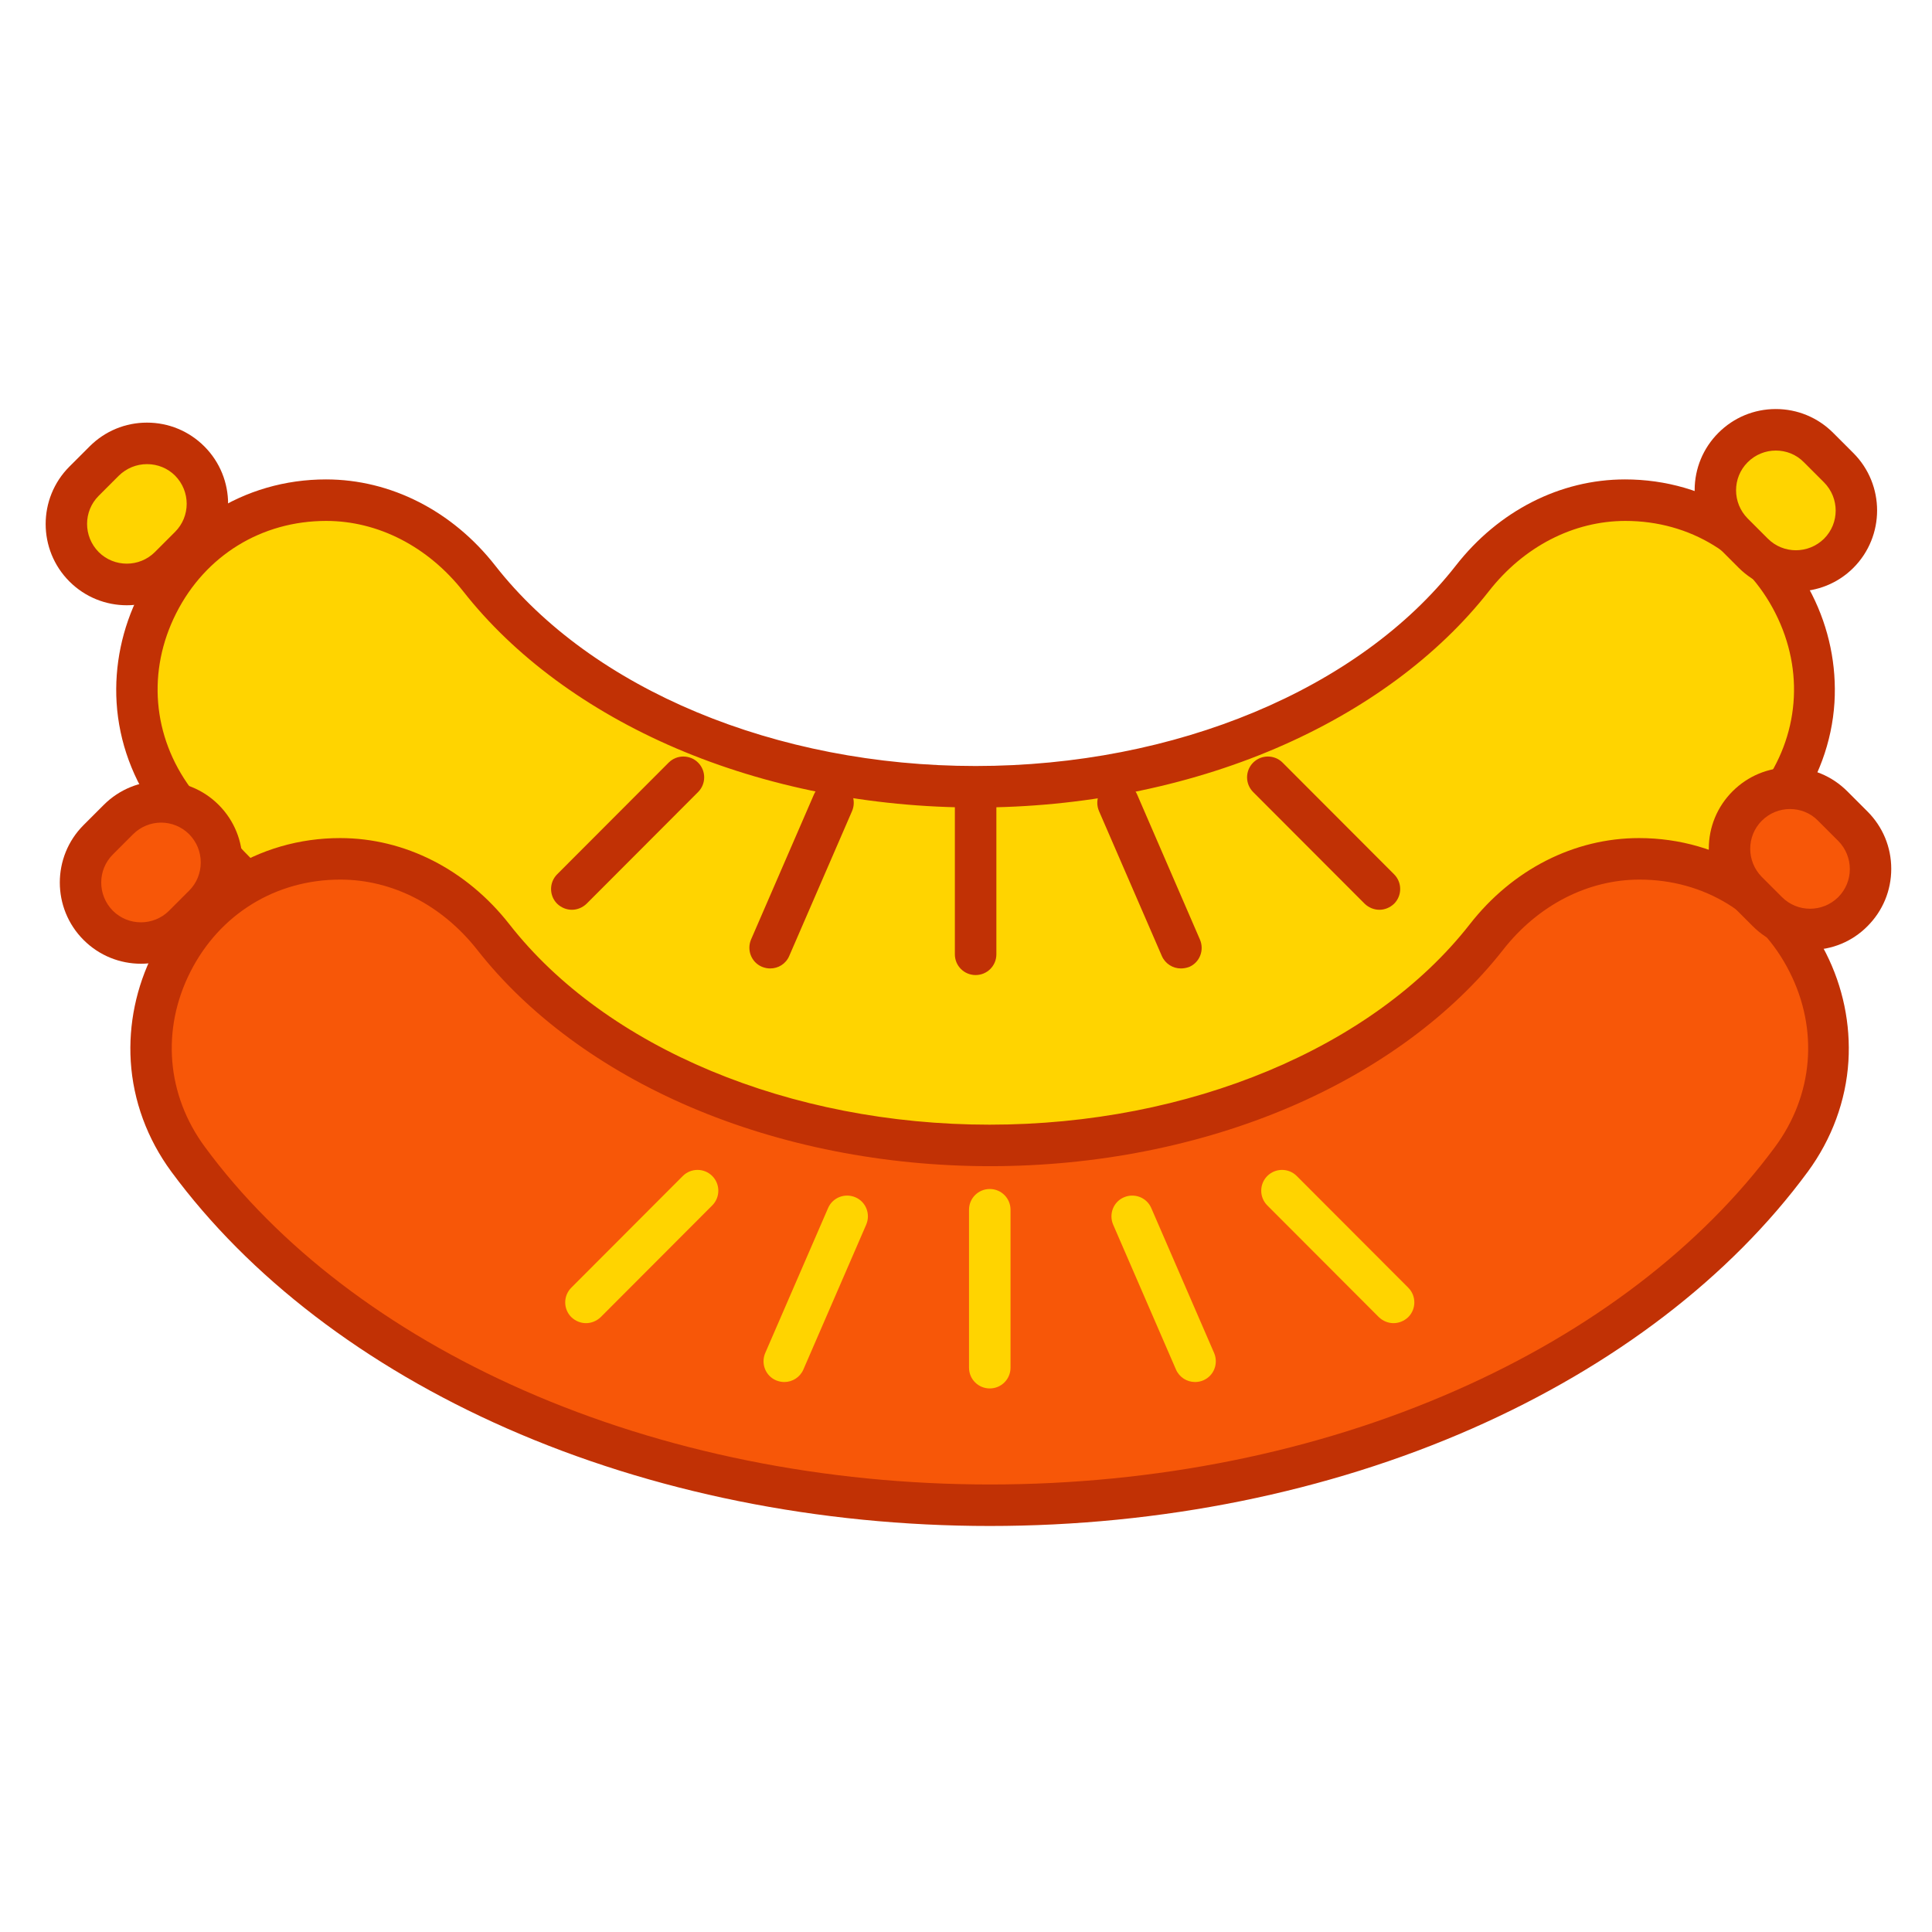
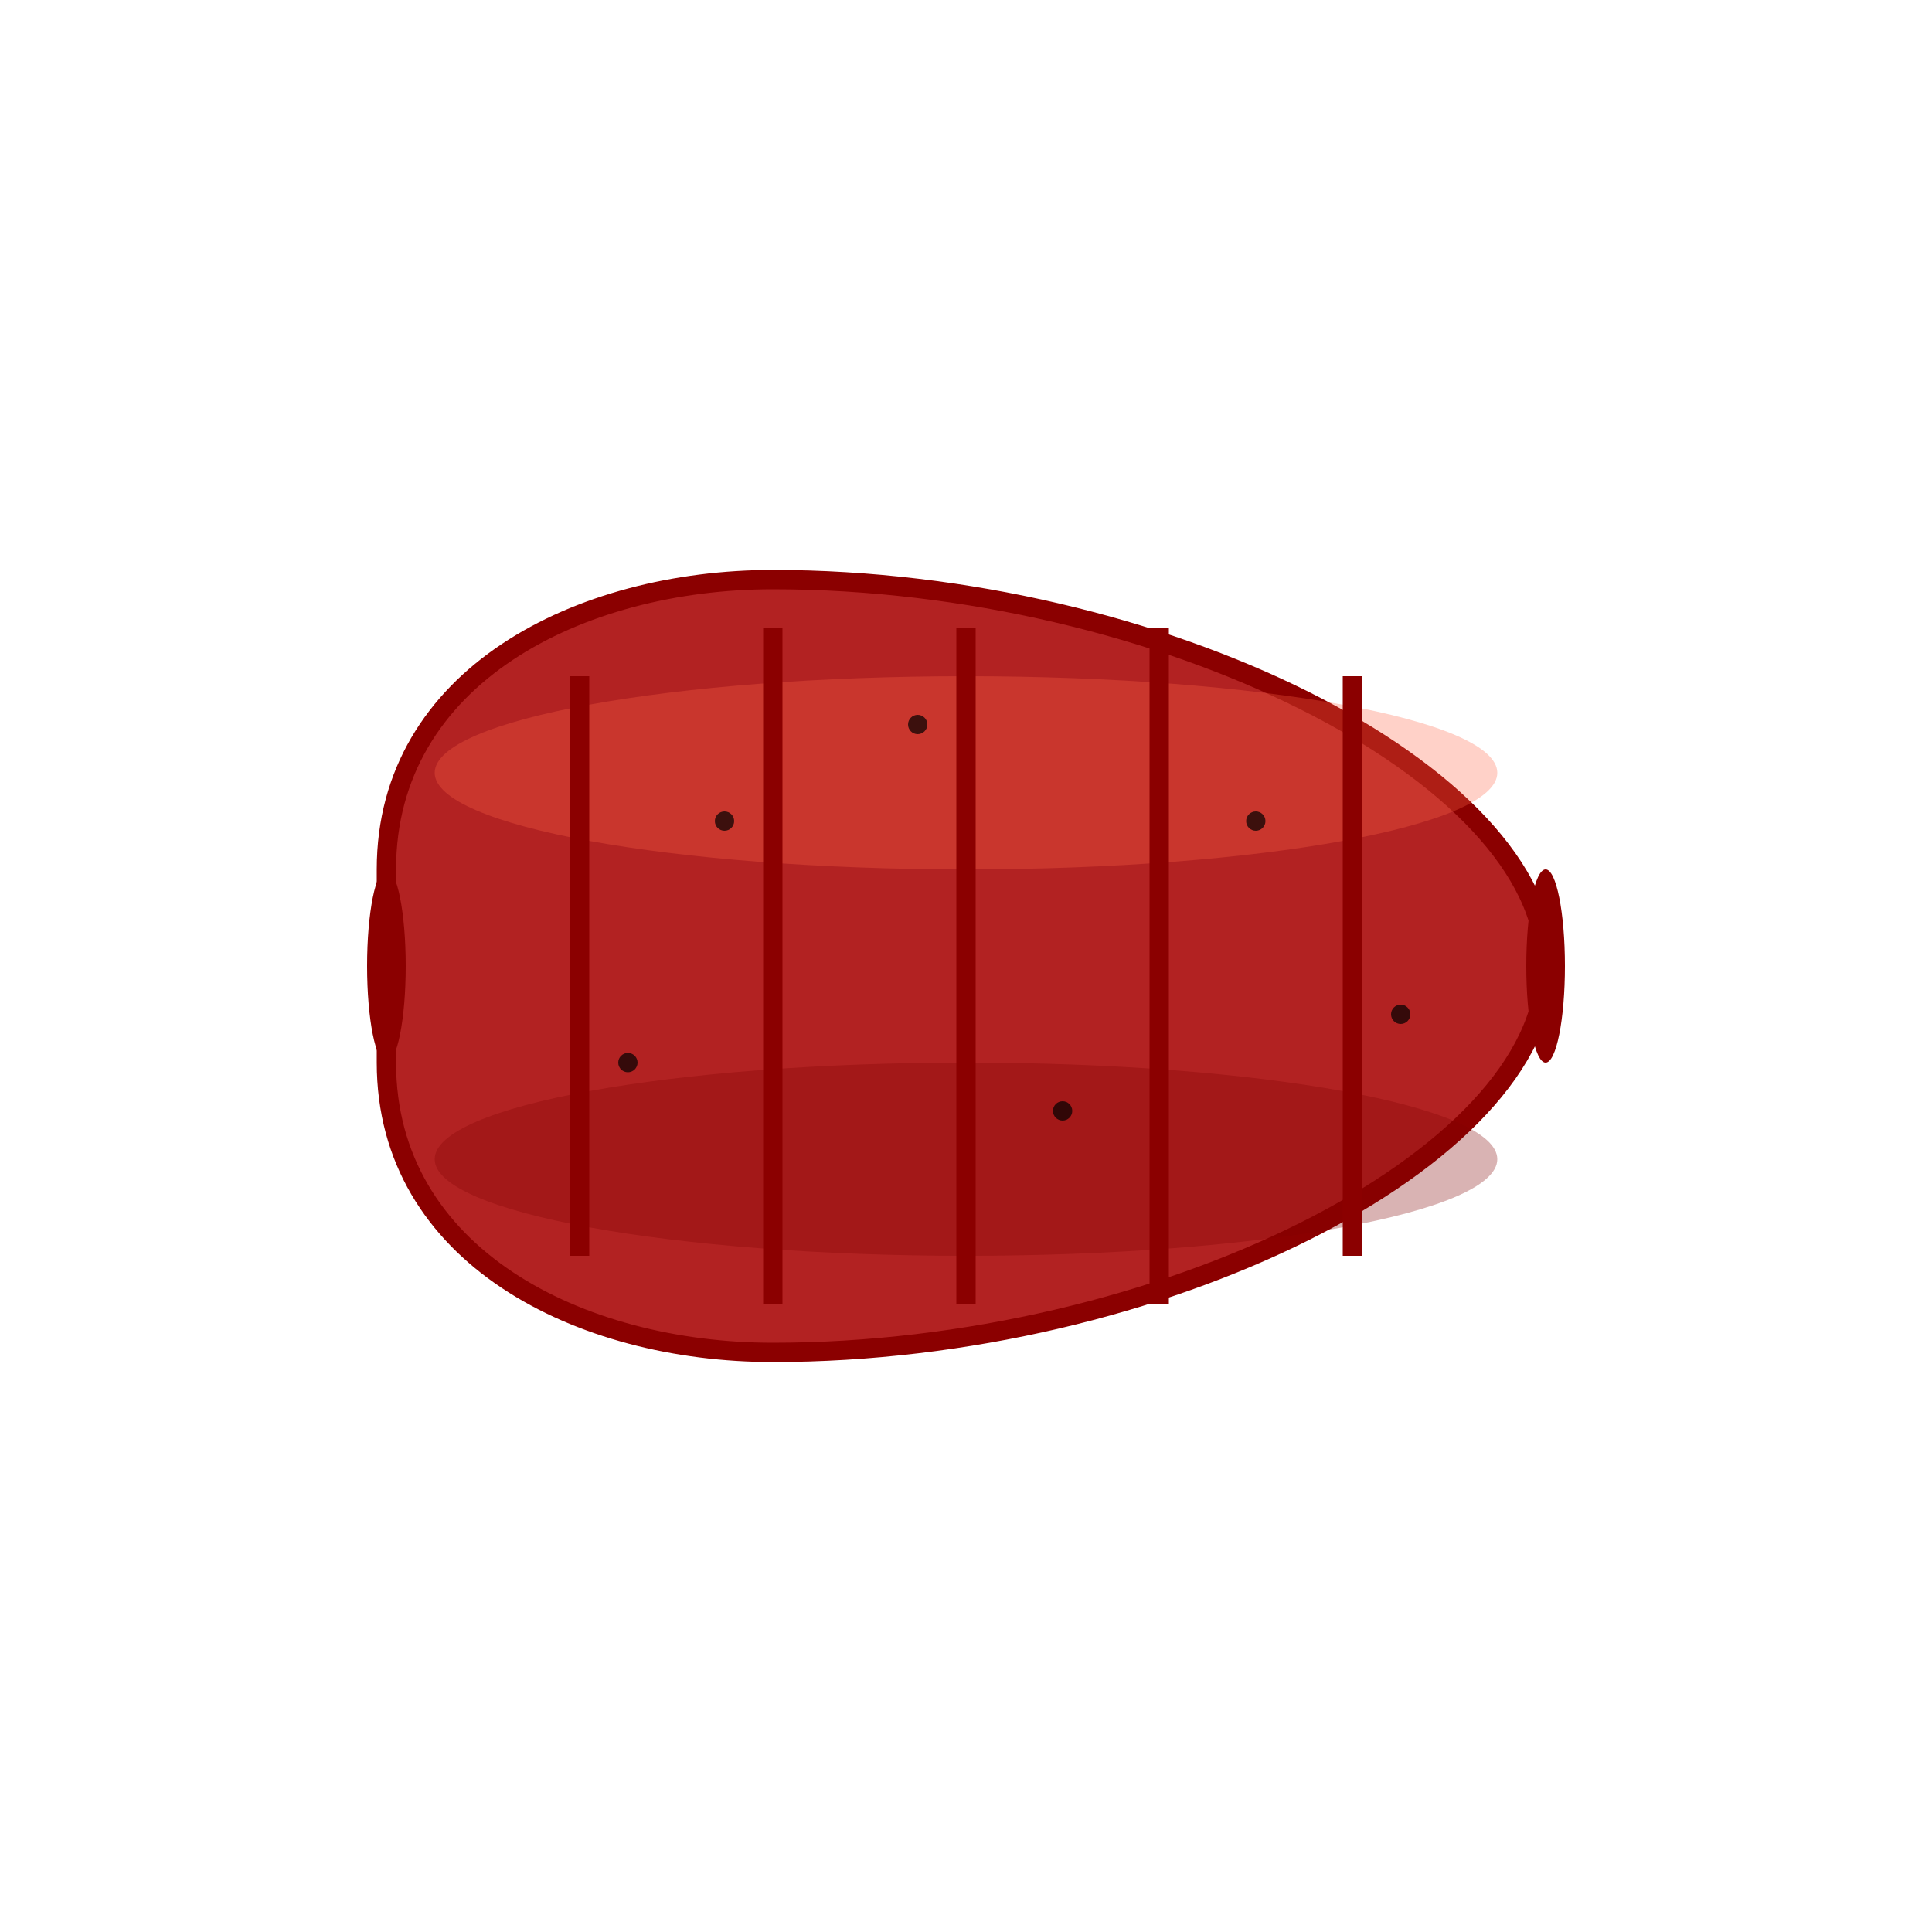
- <svg xmlns="http://www.w3.org/2000/svg" width="800px" height="800px" viewBox="0 0 1024 1024" class="icon" version="1.1">
-   <path d="M517.1 417C404 417 305.5 372.5 254 306.6c-19.8-25.3-48.9-41.5-81.1-41.5-82 0-129.3 93.3-80.7 159.3 80.3 109 240.4 183.4 424.9 183.4 184.5 0 344.6-74.4 424.9-183.4 48.6-66 1.3-159.3-80.7-159.3-32.1 0-61.3 16.2-81.1 41.5-51.5 65.9-150 110.4-263.1 110.4z" fill="#FFD400" />
-   <path d="M517.1 618.8c-90.6 0-179.1-17.9-255.9-51.7C186 534 124.5 486.9 83.3 430.9c-12.8-17.4-20.2-37.6-21.5-58.5-1.2-19.6 2.9-39.4 11.9-57.3s22.6-33 39.1-43.6c17.7-11.4 38.4-17.4 60-17.4 34.3 0 67 16.7 89.7 45.7C313.8 365.4 411.3 406 517.1 406c105.8 0 203.3-40.7 254.5-106.2 22.7-29.1 55.4-45.7 89.7-45.7 21.6 0 42.3 6 60 17.4 16.6 10.7 30.1 25.8 39.1 43.6s13.1 37.6 11.9 57.3c-1.3 20.9-8.8 41.2-21.5 58.5-41.2 56-102.7 103-177.8 136.1-76.8 33.9-165.3 51.8-255.9 51.8zM172.9 276.1c-34.3 0-64 18.3-79.5 48.9-15.5 30.6-12.6 65.3 7.7 92.8 38.9 52.9 97.4 97.5 169 129 74.1 32.6 159.5 49.9 247.1 49.9s173-17.2 247.1-49.9c71.6-31.5 130-76.2 169-129 20.3-27.5 23.2-62.2 7.7-92.8-15.5-30.7-45.2-48.9-79.5-48.9-27.5 0-53.9 13.6-72.4 37.3-26.9 34.3-65.9 63.1-112.8 83.2-47.9 20.5-102.9 31.4-159 31.4s-111.1-10.9-159-31.4c-46.9-20.1-85.9-48.9-112.8-83.2-18.7-23.7-45.1-37.3-72.6-37.3z" fill="#C13105" />
-   <path d="M100.6 289.7l-10.7 10.7c-12.5 12.5-32.8 12.5-45.3 0s-12.5-32.8 0-45.3l10.7-10.7c12.5-12.5 32.8-12.5 45.3 0 12.5 12.4 12.5 32.8 0 45.3z" fill="#FFD400" />
-   <path d="M67.2 320.8c-11 0-22-4.2-30.4-12.6-16.8-16.8-16.8-44.1 0-60.9l10.7-10.7c8.1-8.1 18.9-12.6 30.4-12.6s22.3 4.5 30.4 12.6c16.8 16.8 16.8 44.1 0 60.9l-10.7 10.7c-8.3 8.4-19.3 12.6-30.4 12.6zM77.9 246c-5.6 0-10.9 2.2-14.9 6.1l-10.7 10.7c-8.2 8.2-8.2 21.5 0 29.8 8.2 8.2 21.6 8.2 29.8 0l10.7-10.7c8.2-8.2 8.2-21.5 0-29.8-3.9-3.9-9.2-6.1-14.9-6.1z" fill="#C13105" />
-   <path d="M929.3 293.1l-10.7-10.7c-12.5-12.5-12.5-32.8 0-45.3s32.8-12.5 45.3 0l10.7 10.7c12.5 12.5 12.5 32.8 0 45.3s-32.9 12.5-45.3 0z" fill="#FFD400" />
-   <path d="M951.9 313.5c-11 0-22-4.2-30.4-12.6l-10.7-10.7c-8.1-8.1-12.6-18.9-12.6-30.4s4.5-22.3 12.6-30.4c8.1-8.1 18.9-12.6 30.4-12.6s22.3 4.5 30.4 12.6l10.7 10.7c16.8 16.8 16.8 44.1 0 60.9-8.3 8.3-19.3 12.5-30.4 12.5z m-10.7-74.7c-5.4 0-10.8 2.1-14.9 6.2-8.2 8.2-8.2 21.5 0 29.8l10.7 10.7c8.2 8.2 21.5 8.2 29.8 0 8.2-8.2 8.2-21.5 0-29.8L956.1 245c-4.1-4.2-9.5-6.2-14.9-6.2zM517.1 516.8c-6.1 0-11-4.9-11-11v-83.7c0-6.1 4.9-11 11-11s11 4.9 11 11v83.7c0 6.1-4.9 11-11 11zM625.9 513.3c-4.3 0-8.3-2.5-10.1-6.6l-33.3-76.8c-2.4-5.6 0.1-12.1 5.7-14.5 5.6-2.4 12.1 0.1 14.5 5.7L636 498c2.4 5.6-0.1 12.1-5.7 14.5-1.4 0.5-2.9 0.8-4.4 0.8zM731.1 482.2c-2.8 0-5.6-1.1-7.8-3.2l-59.1-59.2c-4.3-4.3-4.3-11.3 0-15.6 4.3-4.3 11.3-4.3 15.6 0l59.1 59.2c4.3 4.3 4.3 11.3 0 15.6-2.2 2.1-5 3.2-7.8 3.2zM303.1 482.2c-2.8 0-5.6-1.1-7.8-3.2-4.3-4.3-4.3-11.3 0-15.6l59.1-59.2c4.3-4.3 11.3-4.3 15.6 0 4.3 4.3 4.3 11.3 0 15.6L310.9 479c-2.2 2.1-5 3.2-7.8 3.2zM408.2 513.3c-1.5 0-2.9-0.3-4.4-0.9-5.6-2.4-8.1-8.9-5.7-14.5l33.3-76.8c2.4-5.6 8.9-8.1 14.5-5.7 5.6 2.4 8.1 8.9 5.7 14.5l-33.3 76.8c-1.8 4.2-5.8 6.6-10.1 6.6z" fill="#C13105" />
-   <path d="M524.6 607.1c-113.1 0-211.6-44.5-263.1-110.4-19.8-25.3-48.9-41.5-81.1-41.5-82 0-129.3 93.3-80.7 159.3 80.3 109 240.4 183.4 424.9 183.4 184.5 0 344.6-74.4 424.9-183.4 48.6-66 1.3-159.3-80.7-159.3-32.1 0-61.3 16.2-81.1 41.5-51.5 65.8-150 110.4-263.1 110.4z" fill="#F75708" />
-   <path d="M524.6 808.8c-90.6 0-179.1-17.9-255.9-51.7C193.5 724 132 676.9 90.8 621c-12.8-17.4-20.2-37.6-21.5-58.5-1.2-19.6 2.9-39.4 11.9-57.3s22.6-33 39.1-43.6c17.7-11.4 38.4-17.4 60-17.4 34.3 0 67 16.7 89.7 45.7 51.2 65.5 148.7 106.2 254.5 106.2 105.8 0 203.3-40.7 254.5-106.2 22.7-29.1 55.4-45.7 89.7-45.7 21.6 0 42.3 6 60 17.4 16.6 10.7 30.1 25.8 39.1 43.6s13.1 37.6 11.9 57.3c-1.3 20.9-8.8 41.2-21.5 58.5-41.2 56-102.7 103-177.8 136.1-76.7 33.8-165.2 51.7-255.8 51.7zM180.4 466.2c-34.3 0-64 18.3-79.5 48.9-15.5 30.6-12.6 65.3 7.7 92.8 38.9 52.9 97.4 97.5 169 129 74.1 32.6 159.5 49.9 247.1 49.9s173-17.2 247.1-49.9c71.6-31.5 130-76.2 169-129 20.3-27.5 23.2-62.2 7.7-92.8-15.5-30.7-45.2-48.9-79.5-48.9-27.5 0-53.9 13.6-72.4 37.3-26.9 34.3-65.9 63.1-112.8 83.2-47.9 20.5-102.9 31.4-159 31.4s-111.1-10.9-159-31.4c-46.9-20.1-85.9-48.9-112.8-83.2-18.7-23.8-45.1-37.3-72.6-37.3z" fill="#C13105" />
-   <path d="M108.1 479.7l-10.7 10.7c-12.5 12.5-32.8 12.5-45.3 0s-12.5-32.8 0-45.3l10.7-10.7c12.5-12.5 32.8-12.5 45.3 0 12.4 12.5 12.4 32.8 0 45.3z" fill="#F75708" />
-   <path d="M74.7 510.8c-11 0-22-4.2-30.4-12.6-16.8-16.8-16.8-44.1 0-60.9L55 426.6c16.8-16.8 44.1-16.8 60.9 0 16.8 16.8 16.8 44.1 0 60.9l-10.7 10.7c-8.4 8.4-19.4 12.6-30.5 12.6zM85.4 436c-5.4 0-10.8 2.1-14.9 6.2l-10.7 10.7c-8.2 8.2-8.2 21.5 0 29.8 8.2 8.2 21.6 8.2 29.8 0l10.7-10.7c3.9-3.9 6.1-9.2 6.1-14.9s-2.2-10.9-6.1-14.9c-4.1-4.1-9.5-6.2-14.9-6.2z" fill="#C13105" />
-   <path d="M936.8 483.2l-10.7-10.7c-12.5-12.5-12.5-32.8 0-45.3s32.8-12.5 45.3 0l10.7 10.7c12.5 12.5 12.5 32.8 0 45.3-12.5 12.4-32.9 12.4-45.3 0z" fill="#F75708" />
-   <path d="M959.4 503.5c-11.5 0-22.3-4.5-30.4-12.6l-10.7-10.7c-8.1-8.1-12.6-18.9-12.6-30.4s4.5-22.3 12.6-30.4c8.1-8.1 18.9-12.6 30.4-12.6s22.3 4.5 30.4 12.6l10.7 10.7c8.1 8.1 12.6 18.9 12.6 30.4s-4.5 22.3-12.6 30.4c-8 8.1-18.8 12.6-30.4 12.6z m-10.7-74.7c-5.4 0-10.8 2.1-14.9 6.2-8.2 8.2-8.2 21.5 0 29.8l10.7 10.7c8.2 8.2 21.5 8.2 29.8 0 8.2-8.2 8.2-21.5 0-29.8L963.6 435c-4.1-4.2-9.5-6.2-14.9-6.2z" fill="#C13105" />
-   <path d="M524.6 735.9c-6.1 0-11-4.9-11-11v-83.7c0-6.1 4.9-11 11-11s11 4.9 11 11v83.7c0 6.1-4.9 11-11 11zM633.4 732.5c-4.3 0-8.3-2.5-10.1-6.6L590 649.1c-2.4-5.6 0.1-12.1 5.7-14.5 5.6-2.4 12.1 0.1 14.5 5.7l33.3 76.8c2.4 5.6-0.1 12.1-5.7 14.5-1.4 0.6-2.9 0.9-4.4 0.9zM738.6 701.3c-2.8 0-5.6-1.1-7.8-3.2l-59.1-59.2c-4.3-4.3-4.3-11.3 0-15.6 4.3-4.3 11.3-4.3 15.6 0l59.1 59.2c4.3 4.3 4.3 11.3 0 15.6-2.2 2.1-5 3.2-7.8 3.2zM310.6 701.3c-2.8 0-5.6-1.1-7.8-3.2-4.3-4.3-4.3-11.3 0-15.6l59.1-59.2c4.3-4.3 11.3-4.3 15.6 0 4.3 4.3 4.3 11.3 0 15.6l-59.1 59.2c-2.2 2.1-5 3.2-7.8 3.2zM415.7 732.5c-1.5 0-2.9-0.3-4.4-0.9-5.6-2.4-8.1-8.9-5.7-14.5l33.3-76.8c2.4-5.6 8.9-8.1 14.5-5.7 5.6 2.4 8.1 8.9 5.7 14.5l-33.3 76.8c-1.8 4.1-5.8 6.6-10.1 6.6z" fill="#FFD400" />
+ <svg xmlns="http://www.w3.org/2000/svg" width="200" height="200">
+   <path d="M40,90 C40,70 60,60 80,60 C120,60 160,80 160,100 C160,120 120,140 80,140 C60,140 40,130 40,110 Z" fill="#B22222" stroke="#8B0000" stroke-width="2" />
+   <ellipse cx="100" cy="80" rx="55" ry="10" fill="#FF6347" opacity="0.3" />
+   <ellipse cx="100" cy="120" rx="55" ry="10" fill="#800000" opacity="0.3" />
+   <line x1="60" y1="70" x2="60" y2="130" stroke="#8B0000" stroke-width="2" />
+   <line x1="80" y1="65" x2="80" y2="135" stroke="#8B0000" stroke-width="2" />
+   <line x1="100" y1="65" x2="100" y2="135" stroke="#8B0000" stroke-width="2" />
+   <line x1="120" y1="65" x2="120" y2="135" stroke="#8B0000" stroke-width="2" />
+   <line x1="140" y1="70" x2="140" y2="130" stroke="#8B0000" stroke-width="2" />
+   <circle cx="75" cy="85" r="1" fill="#000000" opacity="0.7" />
+   <circle cx="95" cy="75" r="1" fill="#000000" opacity="0.7" />
+   <circle cx="130" cy="85" r="1" fill="#000000" opacity="0.7" />
+   <circle cx="65" cy="110" r="1" fill="#000000" opacity="0.7" />
+   <circle cx="110" cy="115" r="1" fill="#000000" opacity="0.7" />
+   <circle cx="145" cy="105" r="1" fill="#000000" opacity="0.7" />
+   <ellipse cx="40" cy="100" rx="2" ry="10" fill="#8B0000" />
+   <ellipse cx="160" cy="100" rx="2" ry="10" fill="#8B0000" />
</svg>
